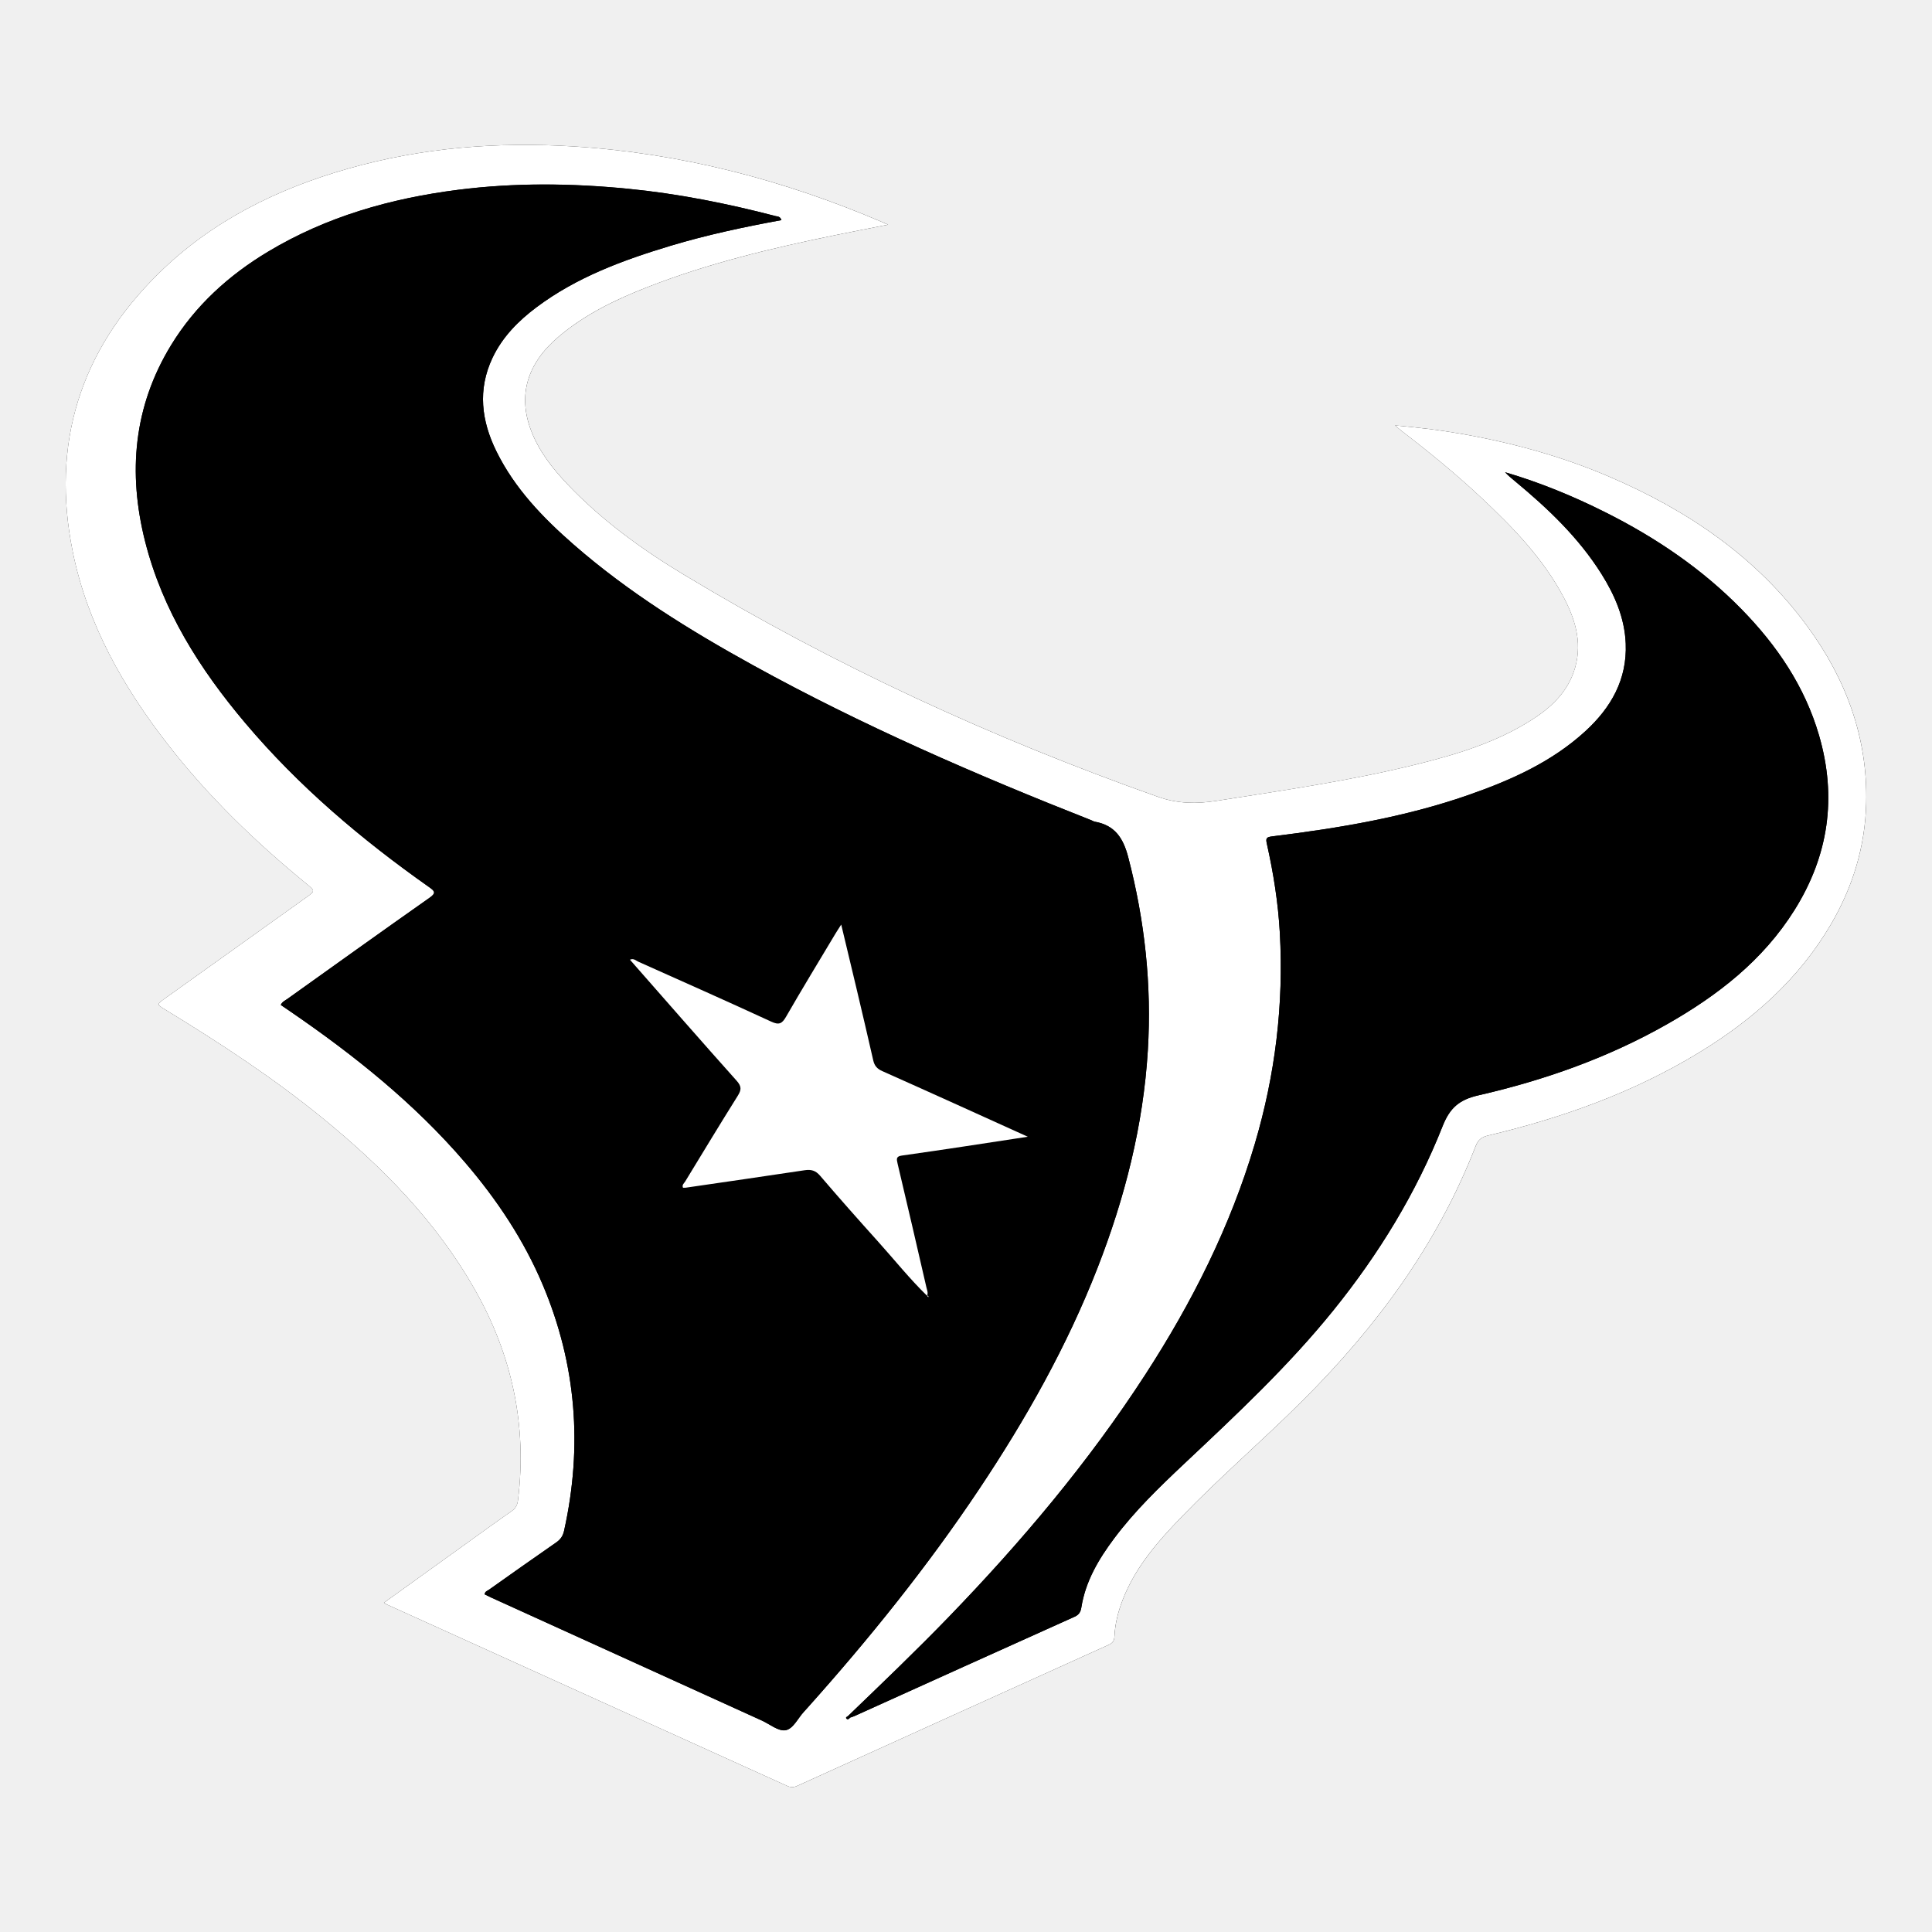
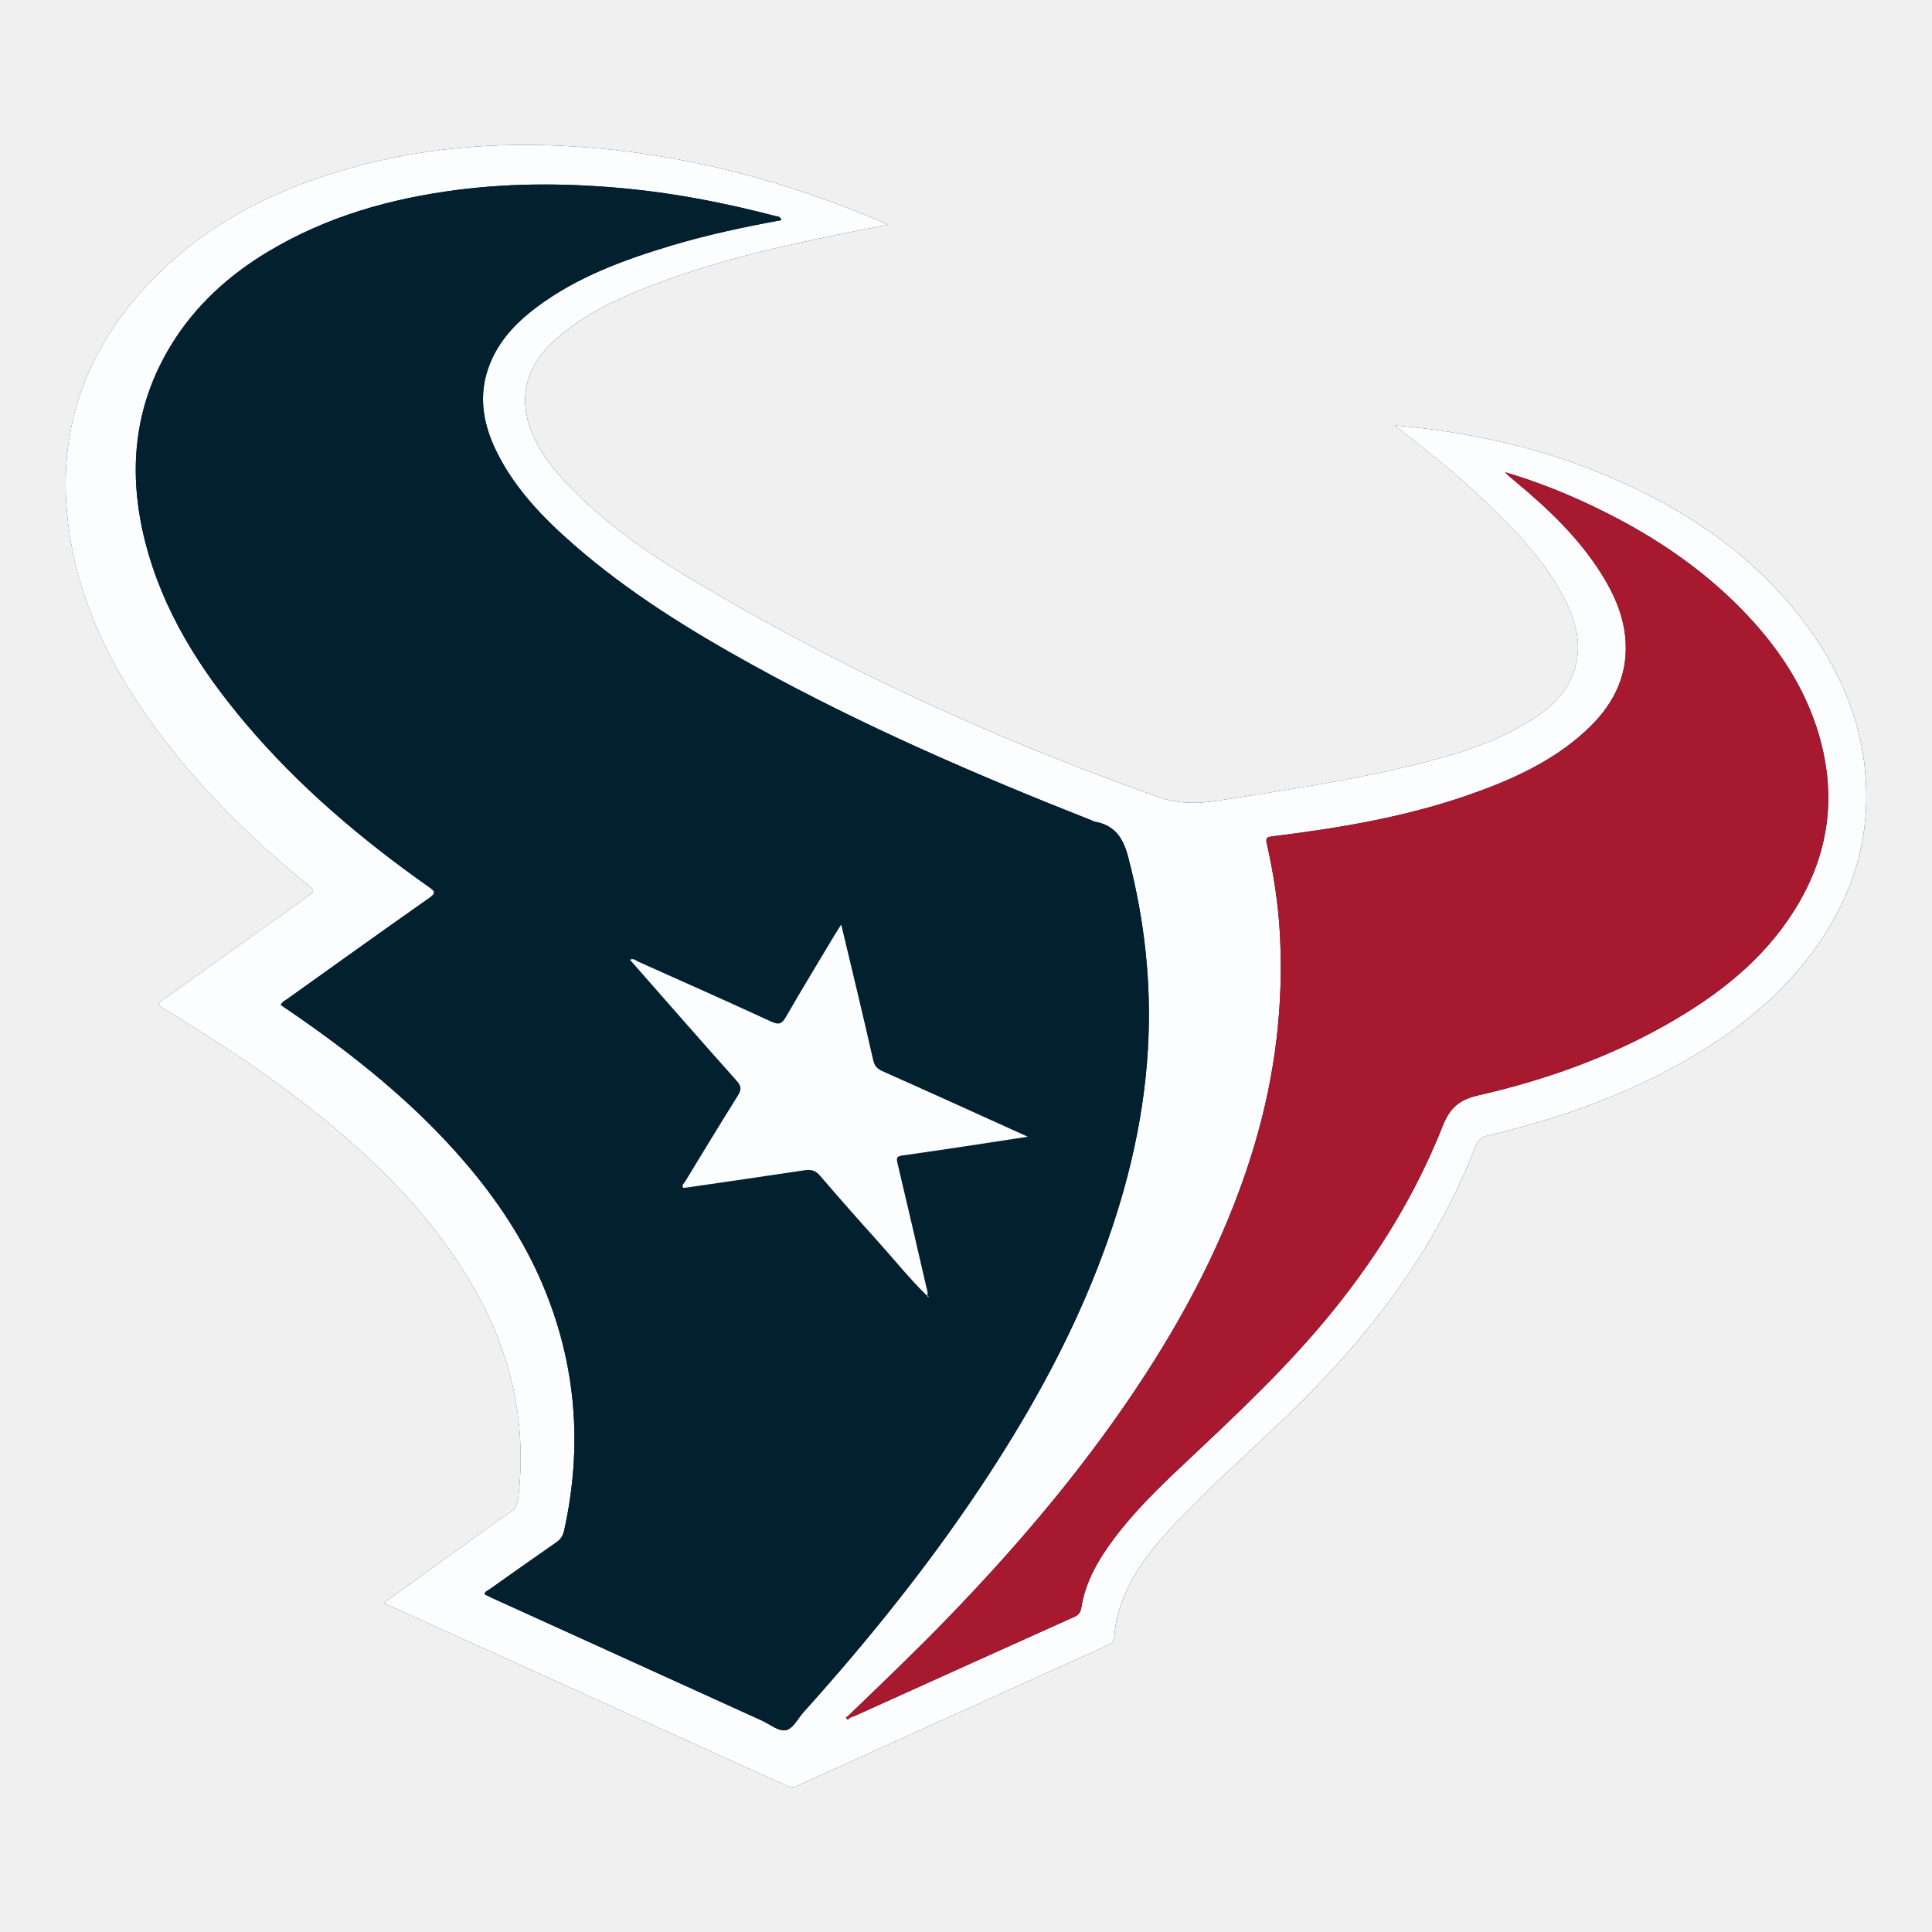
<svg xmlns="http://www.w3.org/2000/svg" version="1.1" id="Layer_1" x="0px" y="0px" viewBox="0 0 800 800" style="enable-background:new 0 0 800 800;" xml:space="preserve">
  <style type="text/css">
- 	.st0{fill:#000000;}
- 	.st1{fill:#FFFFFF;}
- 	.st2{fill:#000000;}
- 	.st3{fill:#000000;}
- 	.st4{fill:#000000;}
+ 	.st0{fill:#0D163E;}
+ 	.st1{fill:#FCFDFF;}
+ 	.st2{fill:#03202F;}
+ 	.st3{fill:#A7192F;}
+ 	.st4{fill:#B42025;}
</style>
  <g>
    <path class="st0" d="M159,663.65c0.69,0.44,0.88,0.6,1.11,0.7c55.29,25.04,110.58,50.08,165.85,75.16   c1.53,0.69,2.71,0.64,4.19-0.03c42.97-19.51,85.96-38.99,128.97-58.41c1.74-0.79,2.29-1.79,2.37-3.64   c0.23-5.12,1.51-10.04,3.34-14.82c5.23-13.66,14.66-24.38,24.61-34.67c15.99-16.53,33.45-31.54,49.74-47.77   c30.75-30.64,56.08-64.93,71.9-105.68c1.07-2.76,2.66-3.71,5.22-4.32c30.67-7.29,60.09-17.8,87.14-34.26   c22.26-13.55,41.38-30.41,54.71-53.16c9.07-15.48,14.17-32.25,14.61-50.17c0.66-27.2-8.37-51.36-24.29-73.11   c-21.15-28.91-49.67-48.18-82.13-62.1c-19.9-8.53-40.69-14.18-62.02-17.87c-8.49-1.47-17.03-2.48-26.71-3.35   c1.58,1.3,2.29,1.91,3.02,2.48c11.24,8.63,22.21,17.59,32.55,27.28c13.26,12.43,25.93,25.42,34.47,41.73   c5.07,9.69,7.84,19.87,3.95,30.76c-3.22,8.99-9.92,15.01-17.71,19.92c-14.57,9.18-30.82,14.1-47.33,18.19   c-27.25,6.75-55.01,10.74-82.71,15.09c-8.39,1.32-16.2,1.23-24.36-1.66c-68.54-24.26-134.27-54.5-196.53-92.11   c-17.35-10.48-33.74-22.37-47.82-37.15c-6.29-6.6-11.92-13.75-15.2-22.33c-5.64-14.74-1.59-27.91,11.27-38.85   c10.94-9.3,23.63-15.42,36.83-20.59c25.25-9.89,51.52-16.17,78.01-21.58c6.92-1.41,13.85-2.75,21.67-4.29   c-1.44-0.65-1.98-0.9-2.52-1.13c-40.81-17.44-83.17-28.47-127.59-31.27c-31.62-1.99-62.77,0.48-93.3,9.15   c-29.54,8.38-56.5,21.68-78.61,43.42c-32.59,32.05-44.71,70.66-35.51,115.55c6.14,29.93,20.87,55.78,39.42,79.63   c16.72,21.49,36.19,40.26,57.2,57.48c3.74,3.06,3.73,3.07-0.06,5.78c-19.49,13.93-38.98,27.86-58.47,41.8   c-3.41,2.44-3.41,2.44,0.03,4.54c22.69,13.84,44.91,28.36,65.53,45.21c24.69,20.18,46.81,42.67,62.7,70.63   c15.43,27.15,21.8,56.22,17.95,87.37c-0.25,1.98-0.95,3.36-2.66,4.55c-7.13,4.97-14.15,10.09-21.2,15.16   C180.15,648.44,169.68,655.97,159,663.65z" />
    <path class="st1" d="M159,663.65c10.68-7.68,21.15-15.21,31.62-22.74c7.06-5.07,14.08-10.2,21.2-15.16   c1.71-1.19,2.41-2.57,2.66-4.55c3.85-31.15-2.51-60.22-17.95-87.37c-15.89-27.97-38.01-50.45-62.7-70.63   c-20.62-16.85-42.84-31.37-65.53-45.21c-3.44-2.1-3.44-2.1-0.03-4.54c19.49-13.93,38.98-27.86,58.47-41.8   c3.79-2.71,3.8-2.71,0.06-5.78c-21.02-17.22-40.49-35.99-57.2-57.48c-18.55-23.85-33.28-49.7-39.42-79.63   c-9.2-44.88,2.92-83.49,35.51-115.55c22.11-21.75,49.07-35.04,78.61-43.42c30.53-8.67,61.68-11.14,93.3-9.15   c44.42,2.8,86.78,13.84,127.59,31.27c0.54,0.23,1.08,0.48,2.52,1.13c-7.82,1.55-14.75,2.88-21.67,4.29   c-26.5,5.41-52.77,11.69-78.01,21.58c-13.2,5.17-25.9,11.28-36.83,20.59c-12.86,10.94-16.91,24.12-11.27,38.85   c3.28,8.58,8.91,15.73,15.2,22.33c14.08,14.77,30.48,26.67,47.82,37.15c62.26,37.61,127.98,67.85,196.53,92.11   c8.17,2.89,15.97,2.98,24.36,1.66c27.7-4.35,55.46-8.35,82.71-15.09c16.51-4.09,32.77-9.01,47.33-18.19   c7.8-4.91,14.5-10.93,17.71-19.92c3.89-10.89,1.12-21.07-3.95-30.76c-8.53-16.31-21.2-29.3-34.47-41.73   c-10.34-9.69-21.31-18.65-32.55-27.28c-0.74-0.57-1.44-1.18-3.02-2.48c9.68,0.87,18.22,1.88,26.71,3.35   c21.33,3.69,42.12,9.33,62.02,17.87c32.46,13.92,60.97,33.19,82.13,62.1c15.92,21.76,24.95,45.92,24.29,73.11   c-0.44,17.92-5.54,34.69-14.61,50.17c-13.33,22.75-32.45,39.61-54.71,53.16c-27.05,16.47-56.47,26.97-87.14,34.26   c-2.56,0.61-4.15,1.56-5.22,4.32c-15.82,40.75-41.15,75.04-71.9,105.68c-16.29,16.23-33.75,31.24-49.74,47.77   c-9.95,10.29-19.38,21-24.61,34.67c-1.83,4.78-3.11,9.7-3.34,14.82c-0.08,1.85-0.63,2.85-2.37,3.64   c-43.01,19.43-86,38.91-128.97,58.41c-1.48,0.67-2.66,0.73-4.19,0.03c-55.27-25.08-110.56-50.12-165.85-75.16   C159.89,664.24,159.69,664.08,159,663.65z M351.97,711.24c0.58-0.2,1.18-0.35,1.74-0.61c30.42-13.74,60.82-27.52,91.27-41.18   c1.92-0.86,2.51-2.11,2.79-3.85c1.71-10.84,7.14-19.95,13.55-28.53c8.5-11.39,18.7-21.23,29.01-30.94   c21.52-20.26,43.12-40.41,61.76-63.5c18.81-23.29,34.29-48.56,45.29-76.36c2.99-7.55,6.91-10.91,14.74-12.7   c27.29-6.25,53.57-15.51,78.04-29.39c21.07-11.95,39.86-26.51,52.91-47.35c14.1-22.52,17.63-46.64,10.18-72.27   c-5.93-20.39-17.49-37.34-32.14-52.32c-16.36-16.73-35.5-29.65-56.36-40.11c-13.35-6.7-27.12-12.37-41.52-16.59   c1.26,1.37,2.65,2.52,4.05,3.67c13.62,11.28,26.39,23.37,35.88,38.49c5.53,8.81,9.59,18.22,10.02,28.78   c0.61,14.87-6.09,26.55-16.67,36.26c-13.97,12.81-30.92,20.34-48.53,26.48c-26.32,9.17-53.65,13.71-81.2,17.11   c-2.49,0.31-2.7,0.85-2.18,3.14c2.72,12.1,4.66,24.35,5.35,36.72c1.68,29.73-1.9,58.88-10.35,87.44   c-10.12,34.21-25.99,65.69-45.32,95.51c-23.56,36.36-51.36,69.31-81.42,100.41c-13.55,14.02-27.65,27.49-41.7,41.01   c-0.34,0.32-1.25,0.51-0.58,1.15C350.98,712.12,351.63,711.8,351.97,711.24z M323.58,91.14c-0.56-1.62-1.65-1.47-2.36-1.66   c-20.15-5.26-40.56-9.32-61.27-11.34c-23.4-2.29-46.82-2.54-70.25,0.44c-27.93,3.55-54.49,11.07-78.76,25.65   c-16.31,9.79-30.12,22.36-40.09,38.65c-15.55,25.43-17.96,52.85-10.77,81.29c7.23,28.61,22.63,52.87,41.42,75.14   c22.17,26.28,48.21,48.3,76.23,68.04c2.33,1.64,2.93,2.42,0.12,4.4c-19.68,13.84-39.24,27.86-58.82,41.85   c-0.98,0.7-2.19,1.19-2.77,2.51c1.33,0.91,2.65,1.8,3.97,2.71c26.4,18.1,51.28,37.97,72.24,62.39   c13.25,15.43,24.45,32.22,32.34,50.96c13.84,32.86,16.49,66.81,8.77,101.62c-0.51,2.28-1.5,3.67-3.33,4.93   c-9.28,6.43-18.49,12.95-27.7,19.48c-0.71,0.5-1.8,0.77-1.86,1.98c0.94,0.46,1.82,0.92,2.71,1.32   c37.36,16.98,74.71,33.96,112.07,50.93c3.26,1.48,6.76,4.46,9.74,4.01c3.24-0.5,5.16-4.98,7.69-7.68c0.42-0.45,0.84-0.92,1.25-1.38   c25.69-28.71,49.82-58.65,71.24-90.71c19.36-28.98,36.41-59.2,49.1-91.76c11.3-28.99,18.91-58.88,20.8-89.99   c1.64-27.03-1.25-53.66-8.11-79.95c-2.09-8.03-5.55-13.25-13.84-14.74c-0.47-0.08-0.91-0.38-1.37-0.56   c-47.87-18.87-95.03-39.32-140.14-64.21c-26.2-14.45-51.59-30.16-74.23-49.92c-12.79-11.16-24.49-23.27-32.08-38.72   c-6.18-12.58-7.81-25.47-1.62-38.6c4.13-8.75,10.75-15.41,18.38-21.11c16.62-12.42,35.75-19.43,55.34-25.34   C292.65,97.27,307.99,94,323.58,91.14z" />
    <path class="st2" d="M323.58,91.14c-15.6,2.86-30.93,6.13-45.95,10.66c-19.59,5.91-38.72,12.93-55.34,25.34   c-7.63,5.7-14.25,12.36-18.38,21.11c-6.19,13.13-4.57,26.03,1.62,38.6c7.59,15.44,19.3,27.56,32.08,38.72   c22.64,19.76,48.04,35.46,74.23,49.92c45.11,24.89,92.27,45.34,140.14,64.21c0.46,0.18,0.89,0.48,1.37,0.56   c8.29,1.49,11.75,6.71,13.84,14.74c6.86,26.29,9.75,52.92,8.11,79.95c-1.89,31.11-9.5,61-20.8,89.99   c-12.69,32.55-29.74,62.78-49.1,91.76c-21.41,32.06-45.54,62-71.24,90.71c-0.41,0.46-0.83,0.93-1.25,1.38   c-2.54,2.7-4.45,7.18-7.69,7.68c-2.97,0.45-6.48-2.52-9.74-4.01c-37.36-16.98-74.72-33.95-112.07-50.93   c-0.9-0.41-1.78-0.86-2.71-1.32c0.06-1.22,1.15-1.48,1.86-1.98c9.21-6.53,18.42-13.05,27.7-19.48c1.83-1.27,2.83-2.65,3.33-4.93   c7.72-34.81,5.07-68.76-8.77-101.62c-7.89-18.74-19.1-35.53-32.34-50.96c-20.96-24.41-45.83-44.29-72.24-62.39   c-1.32-0.9-2.64-1.8-3.97-2.71c0.58-1.33,1.79-1.82,2.77-2.51c19.58-13.99,39.14-28.01,58.82-41.85c2.82-1.98,2.21-2.76-0.12-4.4   c-28.03-19.75-54.06-41.76-76.23-68.04c-18.79-22.27-34.19-46.54-41.42-75.14c-7.19-28.44-4.78-55.87,10.77-81.29   c9.96-16.3,23.78-28.86,40.09-38.65c24.27-14.57,50.83-22.1,78.76-25.65c23.43-2.98,46.85-2.73,70.25-0.44   c20.72,2.02,41.12,6.08,61.27,11.34C321.94,89.67,323.02,89.53,323.58,91.14z M383.88,536.55c0.16,0.19,0.33,0.38,0.49,0.57   c0.03-0.1,0.12-0.23,0.09-0.31c-0.12-0.37-0.35-0.44-0.65-0.17c0.66-1.22,0.07-2.4-0.19-3.55c-3.94-17.1-7.88-34.19-11.94-51.26   c-0.46-1.93-0.63-2.99,1.73-3.32c8.71-1.22,17.4-2.52,26.09-3.82c8.43-1.26,16.86-2.57,26.1-3.98   c-20.63-9.33-40.41-18.33-60.25-27.17c-2.2-0.98-3.25-2.26-3.75-4.46c-2.22-9.76-4.51-19.5-6.81-29.24   c-2.07-8.78-4.2-17.56-6.45-26.98c-1.06,1.65-1.73,2.66-2.35,3.69c-6.86,11.47-13.83,22.88-20.49,34.47   c-1.68,2.92-2.95,3.5-6.13,2.03c-18.28-8.43-36.68-16.62-55.07-24.83c-0.99-0.44-1.93-1.53-3.44-0.81   c14.75,16.78,29.34,33.53,44.16,50.09c2.12,2.37,2.02,3.8,0.46,6.29c-7.37,11.74-14.53,23.61-21.75,35.45   c-0.46,0.75-1.44,1.36-0.91,2.58c0.4,0,0.77,0.05,1.13-0.01c16.42-2.39,32.84-4.76,49.25-7.23c2.68-0.4,4.52,0.08,6.41,2.29   c7.9,9.25,15.98,18.36,24.12,27.4C370.42,521.72,376.68,529.56,383.88,536.55z" />
    <path class="st3" d="M351.15,710.56c14.05-13.52,28.14-26.99,41.7-41.01c30.06-31.1,57.86-64.05,81.42-100.41   c19.32-29.82,35.2-61.3,45.32-95.51c8.45-28.56,12.02-57.71,10.35-87.44c-0.7-12.37-2.64-24.62-5.35-36.72   c-0.52-2.3-0.31-2.84,2.18-3.14c27.55-3.4,54.88-7.94,81.2-17.11c17.62-6.14,34.56-13.67,48.53-26.48   c10.59-9.71,17.29-21.39,16.67-36.26c-0.44-10.56-4.5-19.97-10.02-28.78c-9.49-15.12-22.25-27.21-35.88-38.49   c-1.39-1.15-2.79-2.3-4.05-3.67c14.4,4.22,28.17,9.89,41.52,16.59c20.86,10.46,39.99,23.39,56.36,40.11   c14.65,14.97,26.21,31.92,32.14,52.32c7.45,25.64,3.92,49.76-10.18,72.27c-13.05,20.84-31.84,35.4-52.91,47.35   c-24.47,13.88-50.75,23.14-78.04,29.39c-7.82,1.79-11.75,5.15-14.74,12.7c-10.99,27.8-26.48,53.07-45.29,76.36   c-18.64,23.09-40.23,43.24-61.76,63.5c-10.31,9.71-20.5,19.55-29.01,30.94c-6.41,8.58-11.83,17.69-13.55,28.53   c-0.27,1.73-0.87,2.99-2.79,3.85c-30.45,13.66-60.85,27.44-91.27,41.18c-0.56,0.25-1.16,0.41-1.74,0.61   C351.69,711.01,351.42,710.79,351.15,710.56z" />
    <path class="st4" d="M351.97,711.24c-0.34,0.56-0.99,0.88-1.41,0.47c-0.67-0.64,0.24-0.82,0.58-1.15   C351.42,710.79,351.69,711.01,351.97,711.24z" />
    <path class="st1" d="M383.88,536.55c-7.2-6.99-13.46-14.84-20.16-22.29c-8.14-9.05-16.22-18.15-24.12-27.4   c-1.89-2.21-3.73-2.69-6.41-2.29c-16.41,2.47-32.83,4.84-49.25,7.23c-0.36,0.05-0.73,0.01-1.13,0.01   c-0.53-1.22,0.46-1.83,0.91-2.58c7.22-11.84,14.38-23.71,21.75-35.45c1.56-2.49,1.66-3.92-0.46-6.29   c-14.81-16.56-29.41-33.31-44.16-50.09c1.51-0.72,2.45,0.37,3.44,0.81c18.39,8.21,36.79,16.4,55.07,24.83   c3.18,1.47,4.45,0.9,6.13-2.03c6.66-11.58,13.63-23,20.49-34.47c0.62-1.04,1.3-2.04,2.35-3.69c2.26,9.43,4.38,18.2,6.45,26.98   c2.3,9.74,4.59,19.48,6.81,29.24c0.5,2.2,1.55,3.48,3.75,4.46c19.85,8.83,39.62,17.83,60.25,27.17c-9.24,1.41-17.67,2.72-26.1,3.98   c-8.69,1.3-17.39,2.6-26.09,3.82c-2.36,0.33-2.19,1.4-1.73,3.32c4.06,17.07,8,34.16,11.94,51.26c0.26,1.15,0.85,2.33,0.19,3.55   L383.88,536.55z" />
    <path class="st1" d="M383.81,536.65c0.3-0.27,0.53-0.2,0.65,0.17c0.03,0.08-0.06,0.21-0.09,0.31c-0.16-0.19-0.33-0.38-0.49-0.57   C383.88,536.55,383.81,536.65,383.81,536.65z" />
  </g>
</svg>
